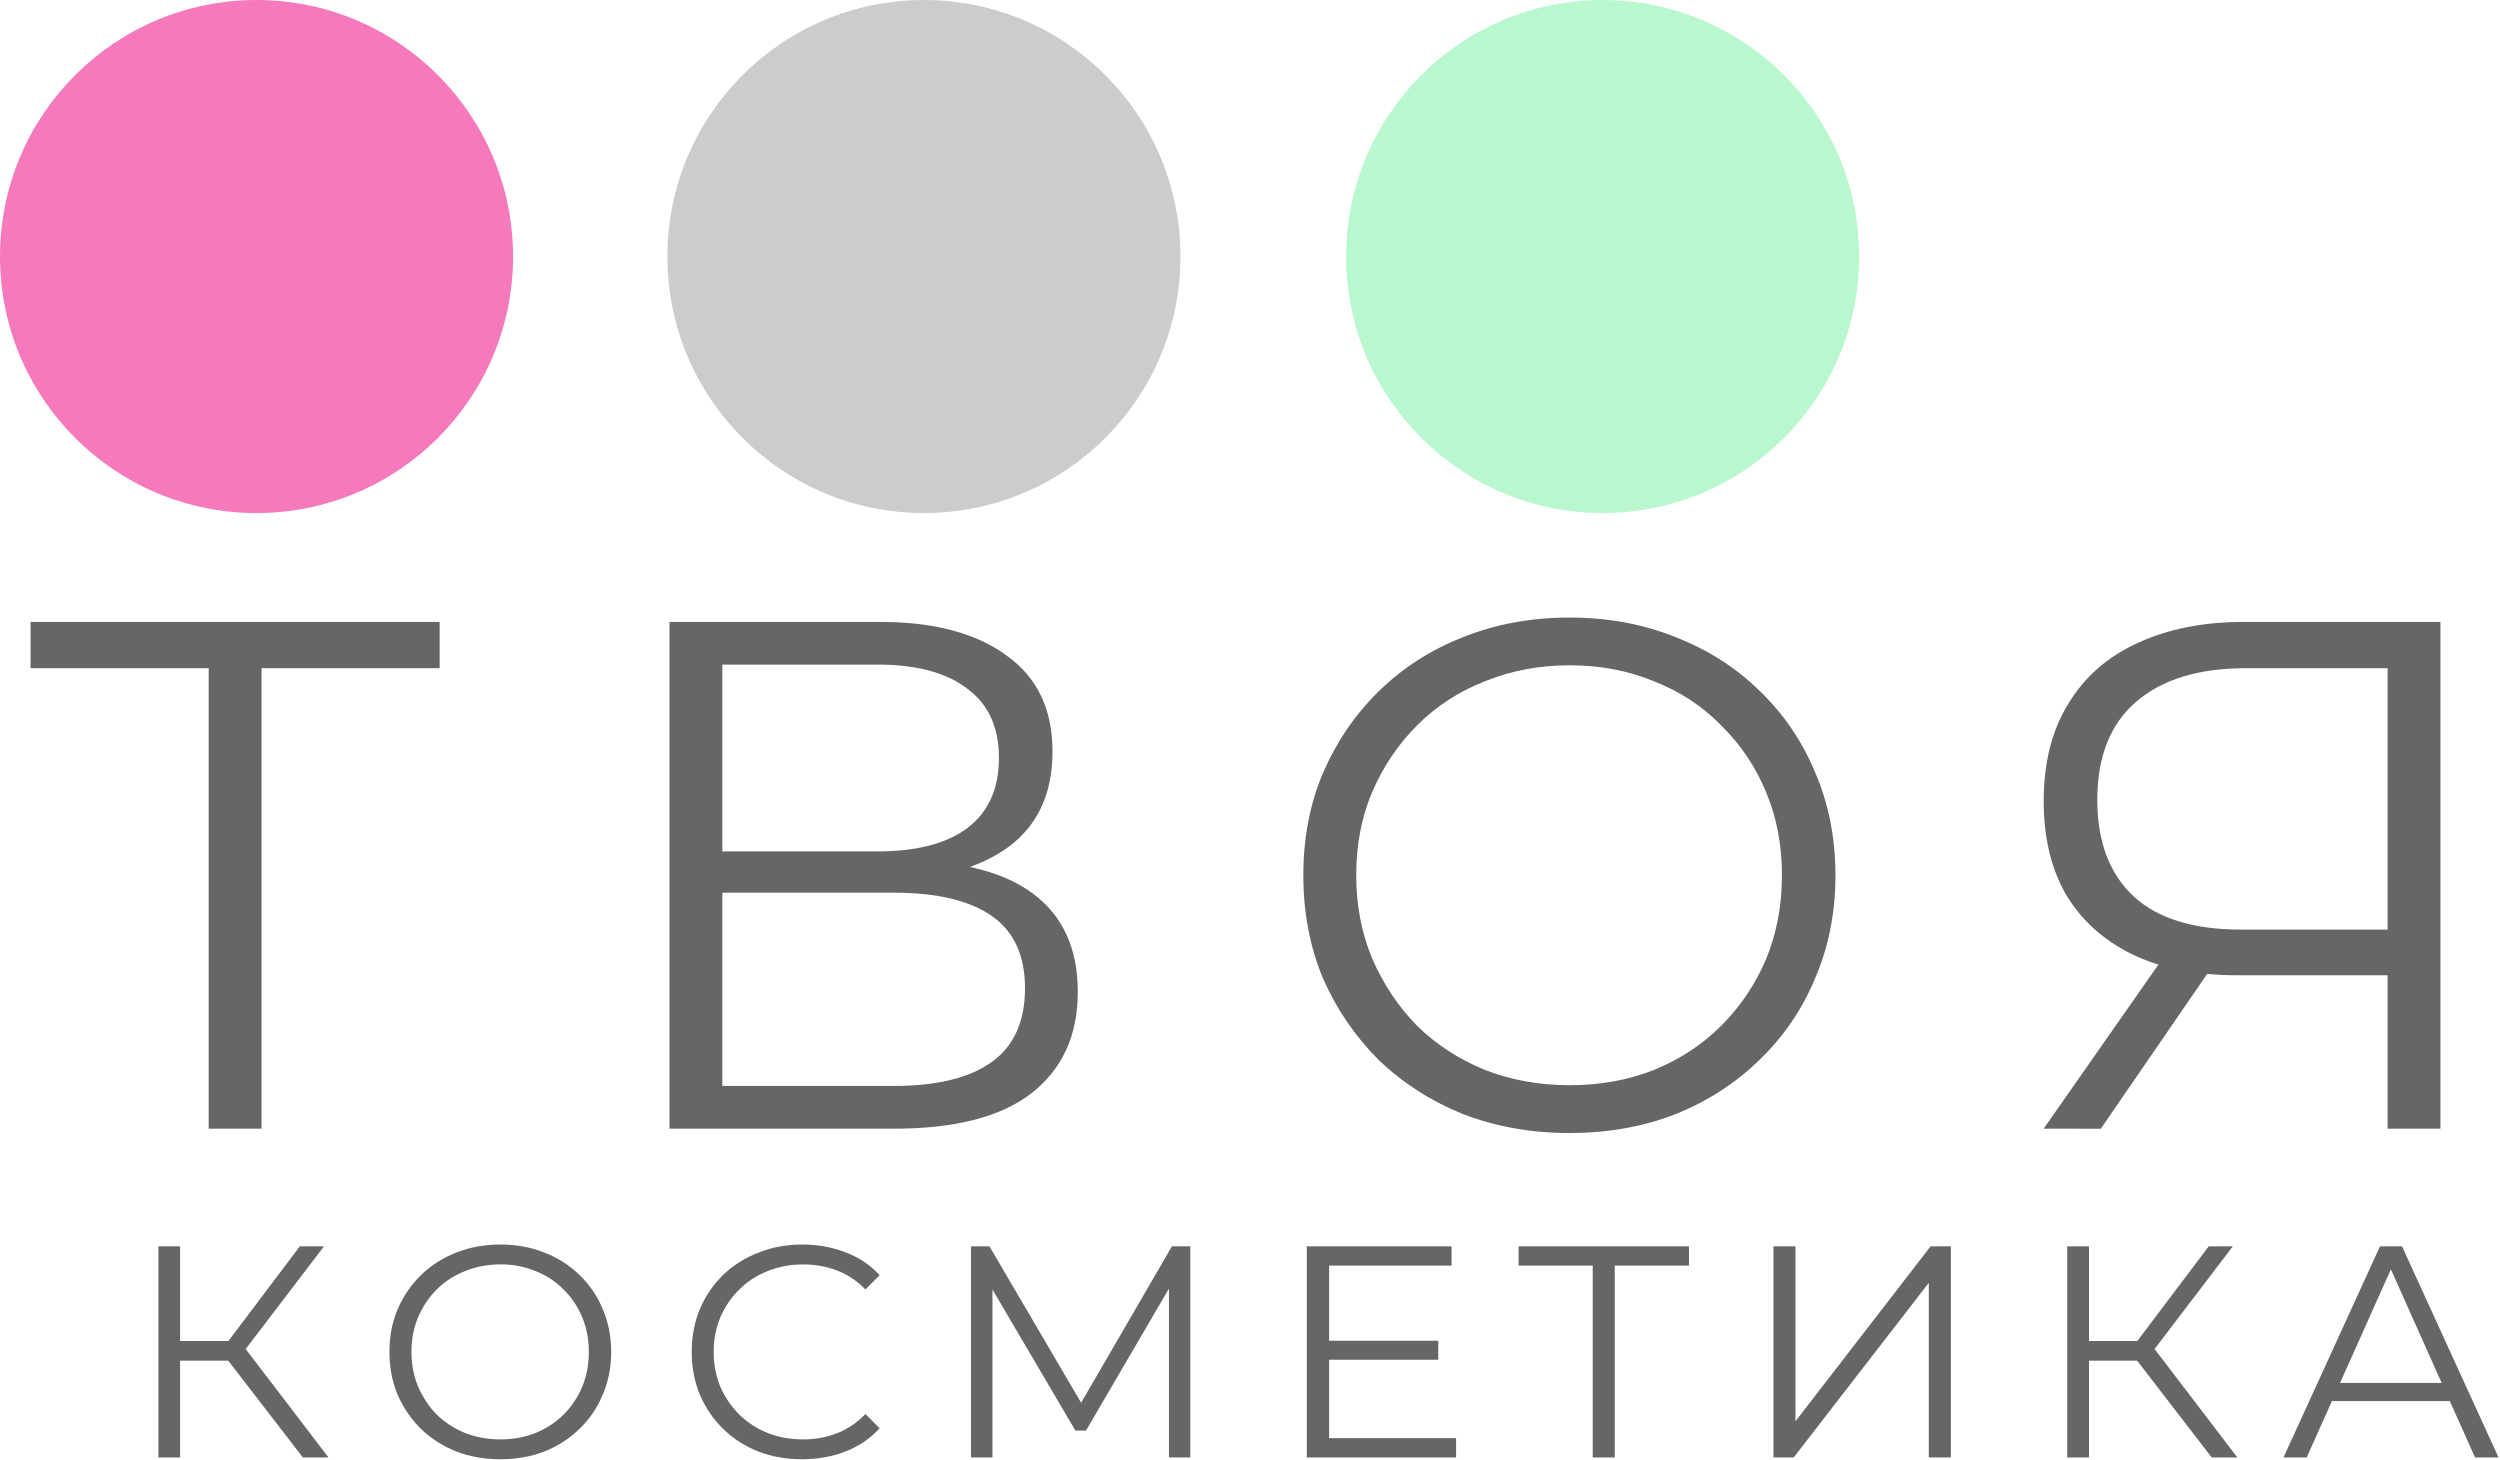
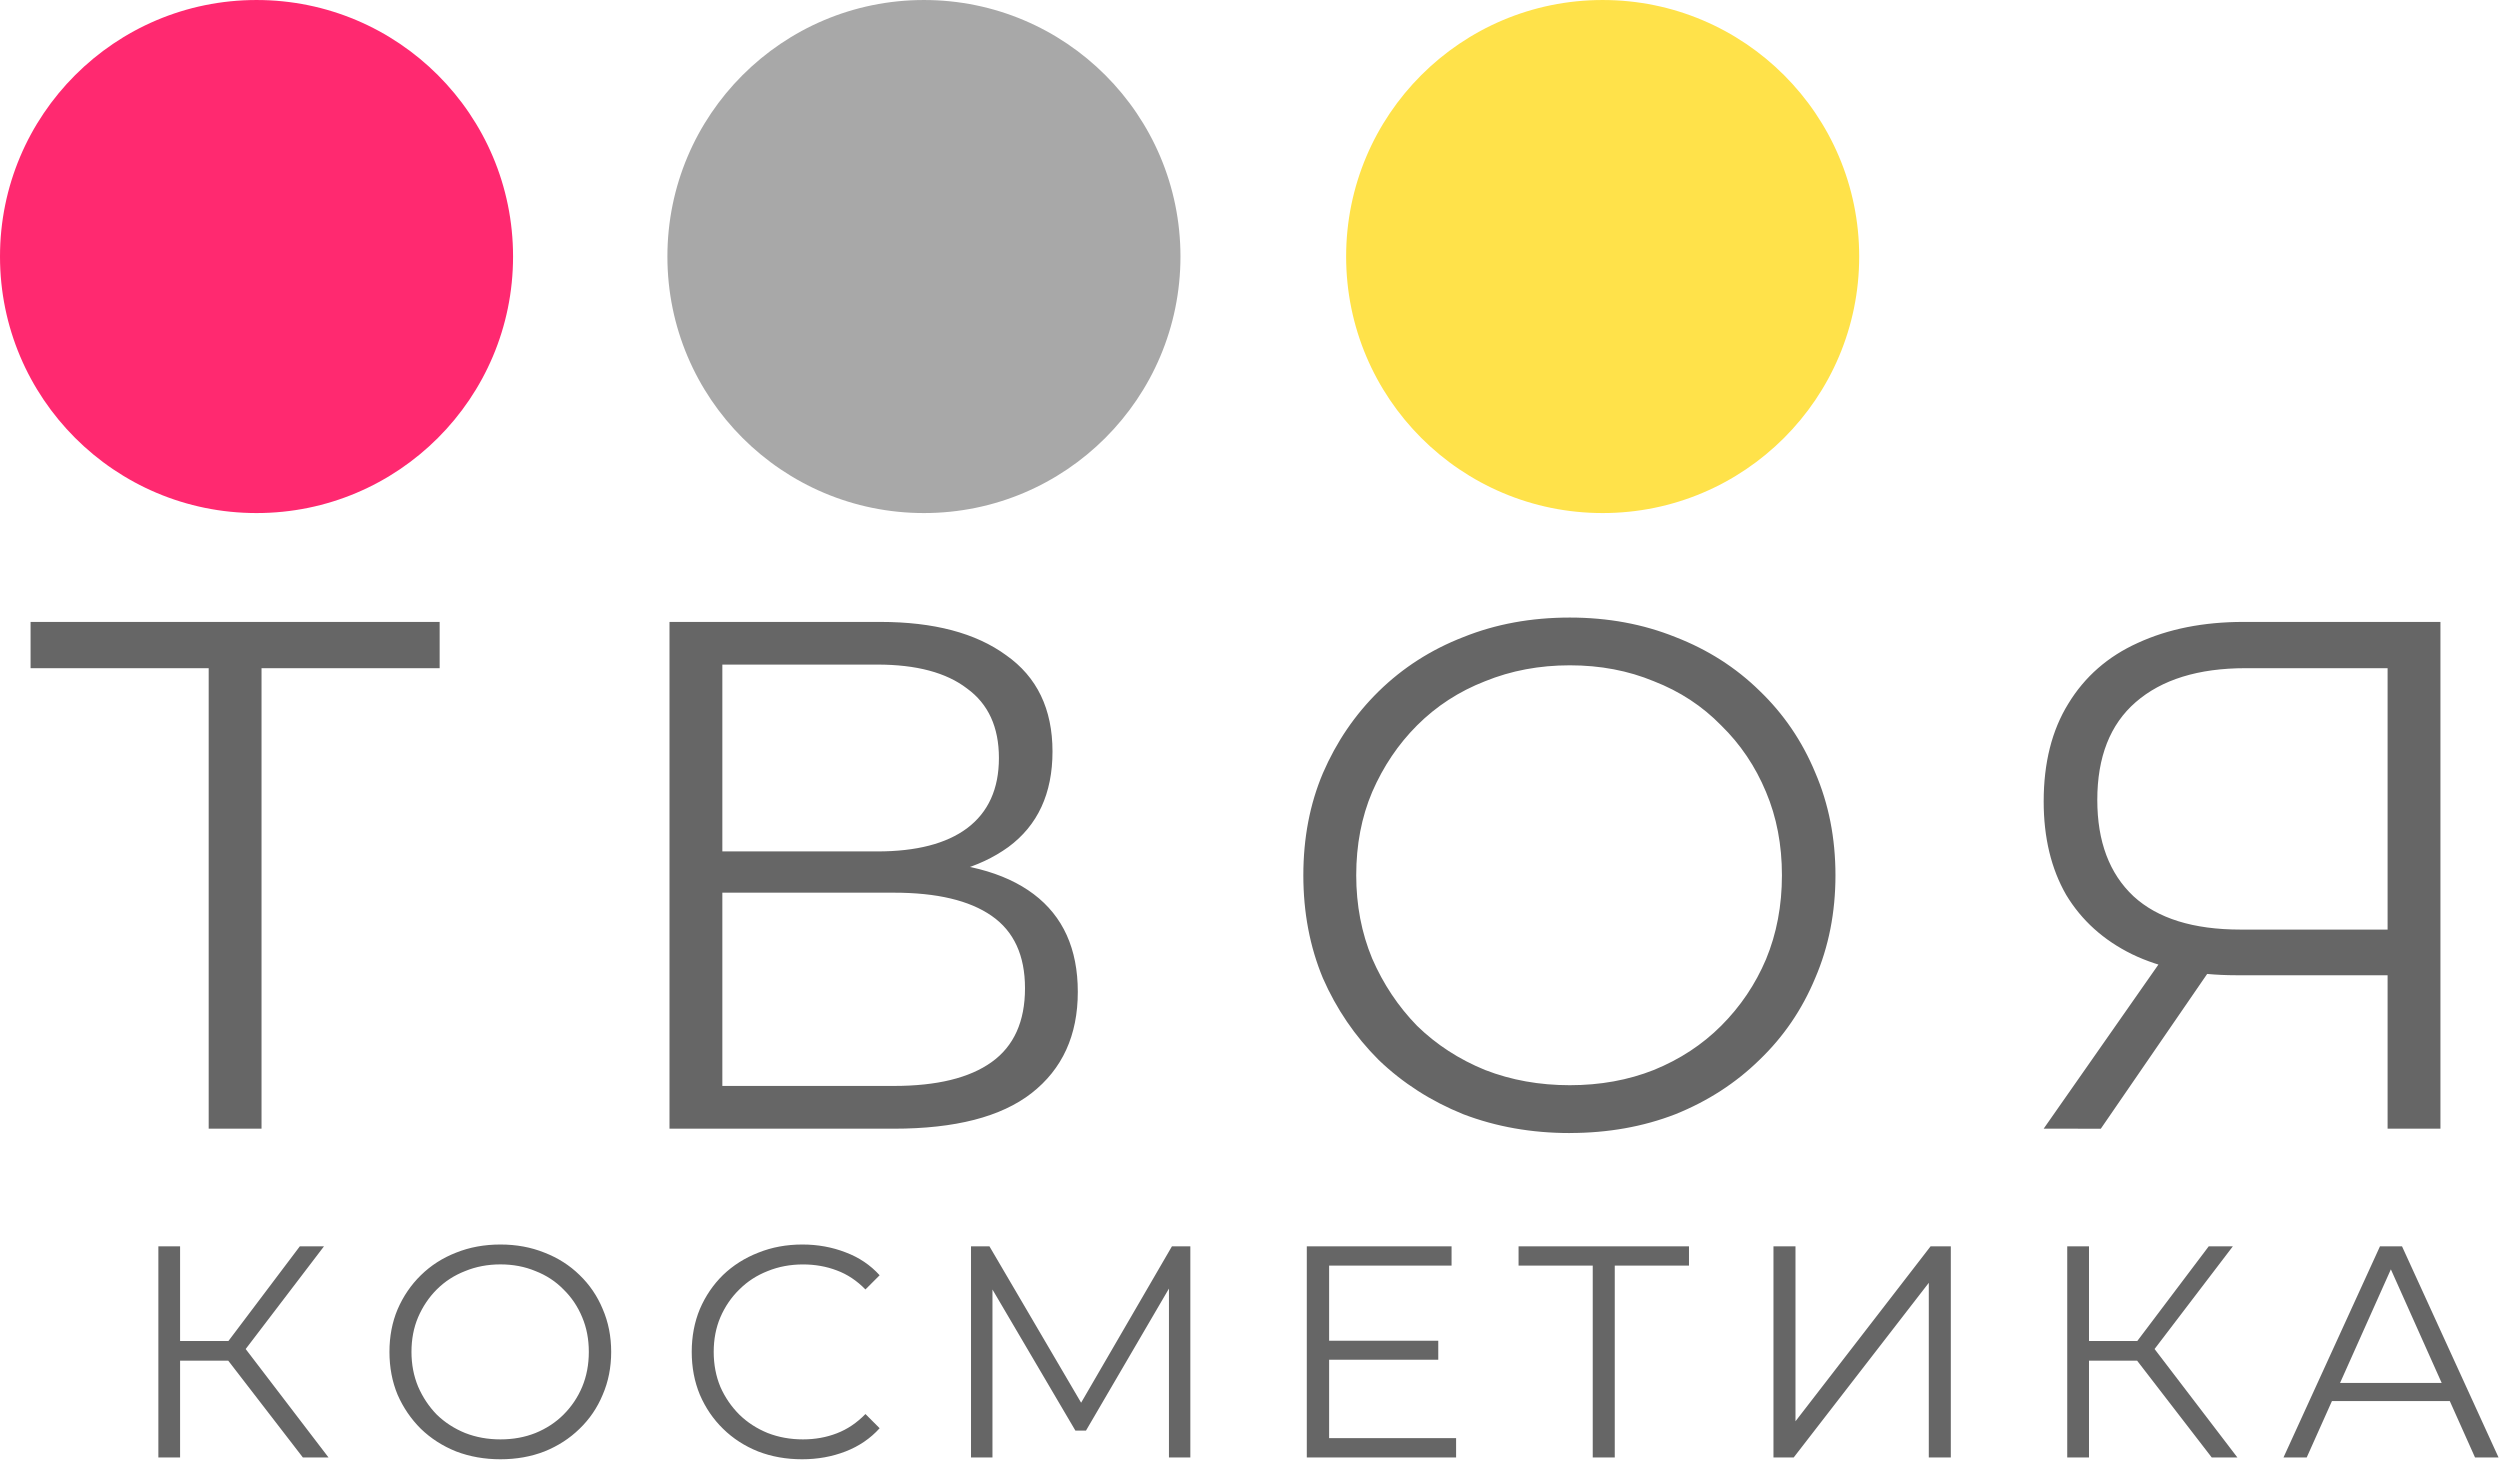
<svg xmlns="http://www.w3.org/2000/svg" xml:space="preserve" width="221" height="129" viewBox="0 0 58.473 34.131">
  <g style="display:inline">
    <path d="M4.881 26.399V15.291l.339.338H.715v-1.083h9.568v1.083H5.795l.322-.338v11.108zm10.778 0V14.546h4.928q1.88 0 2.946.779 1.084.762 1.084 2.252 0 1.473-1.033 2.235-1.033.745-2.71.745l.288-.423q1.982 0 3.015.779 1.032.779 1.032 2.286 0 1.524-1.083 2.37-1.067.83-3.218.83zm1.236-1h4.013q1.507 0 2.286-.558.78-.559.78-1.727 0-1.152-.78-1.693-.779-.542-2.286-.542h-4.013zm0-5.485h3.624q1.372 0 2.1-.542.745-.56.745-1.643 0-1.084-.745-1.625-.728-.56-2.1-.56h-3.624zm19.82 6.587q-1.337 0-2.489-.44-1.134-.458-1.98-1.27-.83-.83-1.305-1.914-.457-1.1-.457-2.405t.457-2.387q.475-1.1 1.304-1.914.847-.83 1.981-1.27 1.135-.457 2.49-.457 1.337 0 2.472.457 1.134.44 1.964 1.253.847.813 1.304 1.914.474 1.1.474 2.404t-.474 2.405q-.457 1.1-1.304 1.913-.83.813-1.964 1.27-1.135.44-2.472.44m0-1.118q1.067 0 1.965-.356.914-.372 1.575-1.033.677-.677 1.05-1.557.372-.898.372-1.965 0-1.066-.372-1.947-.373-.897-1.05-1.558-.66-.677-1.575-1.033-.898-.372-1.964-.372-1.067 0-1.982.372-.914.356-1.591 1.033-.66.66-1.05 1.558-.373.88-.373 1.947 0 1.05.373 1.948.39.897 1.05 1.574.677.66 1.591 1.033.915.356 1.982.356m19.127 1.016V22.47l.338.34h-3.877q-1.423 0-2.439-.492-.999-.491-1.54-1.388-.526-.915-.526-2.185 0-1.355.576-2.286.576-.948 1.626-1.422 1.067-.491 2.472-.491h4.606v11.853zm-8.044 0 2.913-4.166h1.287L49.136 26.4zm8.044-4.284v-6.841l.338.355h-3.657q-1.66 0-2.574.796-.897.78-.897 2.286 0 1.457.846 2.252.847.78 2.506.78h3.776z" aria-label="ТВОЯ" style="font-size:16.933px;font-family:Montserrat;-inkscape-font-specification:Montserrat;letter-spacing:3.175px;fill:#666;stroke-width:.648" />
    <path d="m7.084 34.089-1.898-2.462.423-.254 2.075 2.716zm-3.38 0V29.15h.508v4.939zm.353-2.265v-.459h1.545v.46zm1.595-.148-.48-.085 1.841-2.441h.565zm6.053 2.455q-.557 0-1.037-.183-.473-.19-.825-.53-.346-.345-.544-.797-.19-.458-.19-1.002 0-.543.19-.994.198-.459.544-.798.352-.345.825-.529.473-.19 1.037-.19.558 0 1.03.19.473.184.819.522.353.339.543.798.198.458.198 1.001 0 .544-.198 1.002-.19.459-.543.798-.346.338-.819.529-.472.183-1.03.183m0-.465q.445 0 .819-.149.38-.155.656-.43.282-.282.437-.65.155-.373.155-.818t-.155-.81q-.155-.375-.437-.65-.275-.282-.656-.43-.374-.156-.819-.156t-.825.156q-.381.148-.664.43-.275.275-.437.65-.155.366-.155.81 0 .438.155.812.162.374.437.656.283.275.664.43.38.149.825.149m7.056.465q-.558 0-1.03-.183-.473-.19-.819-.53-.346-.338-.543-.797-.19-.458-.19-1.002 0-.543.19-1.001.197-.459.543-.798.353-.338.826-.522.472-.19 1.03-.19.536 0 1.009.183.472.177.797.536l-.332.332q-.303-.31-.67-.445-.367-.14-.79-.14-.445 0-.826.155-.38.148-.663.43-.282.275-.444.65-.156.366-.156.81t.156.819q.162.367.444.649.282.275.663.43.381.149.826.149.423 0 .79-.142.367-.14.67-.451l.332.332q-.325.36-.797.543t-1.016.183m3.95-.042V29.15h.431l2.258 3.852h-.226l2.237-3.852h.43v4.939h-.5v-4.156h.12L25.4 33.461h-.247l-2.074-3.528h.134v4.156zm7.854 0V29.15h3.386v.452h-2.864v4.035h2.97v.452zm.465-2.286v-.445h2.61v.445zm6.223 2.286V29.46l.141.142h-1.876v-.452h3.986v.452h-1.87l.134-.142v4.629zm4.227 0V29.15h.515v4.092l3.16-4.092h.473v4.939h-.515v-4.085l-3.16 4.085zm10.251 0-1.898-2.462.424-.254 2.074 2.716zm-3.38 0V29.15h.509v4.939zm.353-2.265v-.459h1.546v.46zm1.595-.148-.48-.085 1.842-2.441h.564zm3.11 2.413 2.257-4.939h.515l2.258 4.939h-.55l-2.074-4.636h.211l-2.074 4.636zm.889-1.32.155-.423h2.871l.156.424z" aria-label="КОСМЕТИКА" style="font-size:7.056px;font-family:Montserrat;-inkscape-font-specification:Montserrat;letter-spacing:1.058px;fill:#666;stroke-width:.648" />
-     <circle cx="6" cy="6" r="6" style="fill:#f679bc;fill-opacity:1;stroke-width:.958" />
-     <circle cx="21.61" cy="6" r="6" style="display:inline;fill:#ccc;fill-opacity:1;stroke-width:.958" />
-     <circle cx="37.485" cy="6" r="6" style="display:inline;fill:#b9f8cf;fill-opacity:1;stroke-width:.958" />
+     <circle cx="6" cy="6" r="6" style="fill:#ff2970;fill-opacity:1;stroke-width:.958" />
+     <circle cx="21.61" cy="6" r="6" style="display:inline;fill:#a8a8a8;fill-opacity:1;stroke-width:.958" />
+     <circle cx="37.485" cy="6" r="6" style="display:inline;fill:#ffe24a;fill-opacity:1;stroke-width:.958" />
  </g>
</svg>
